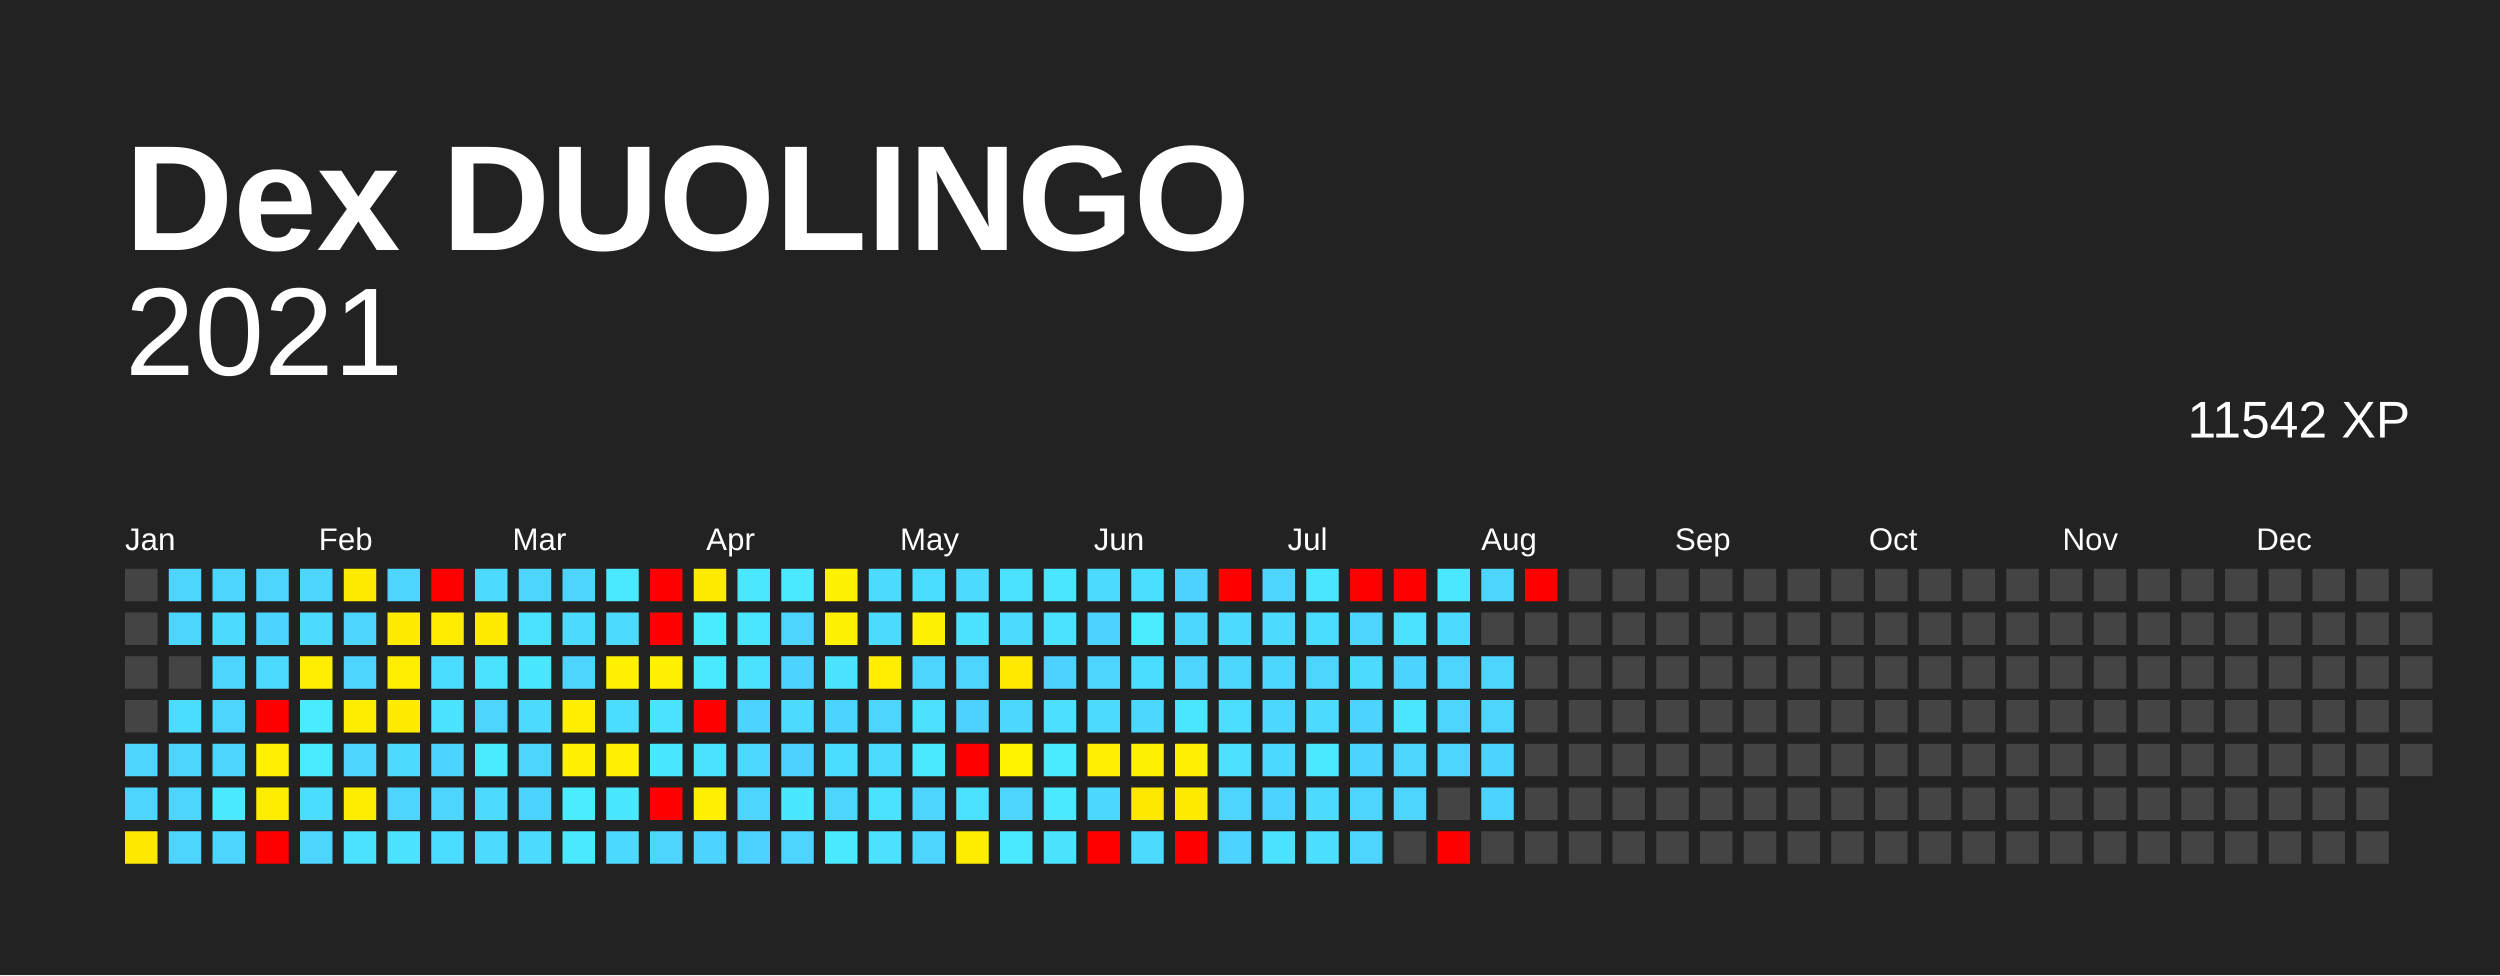
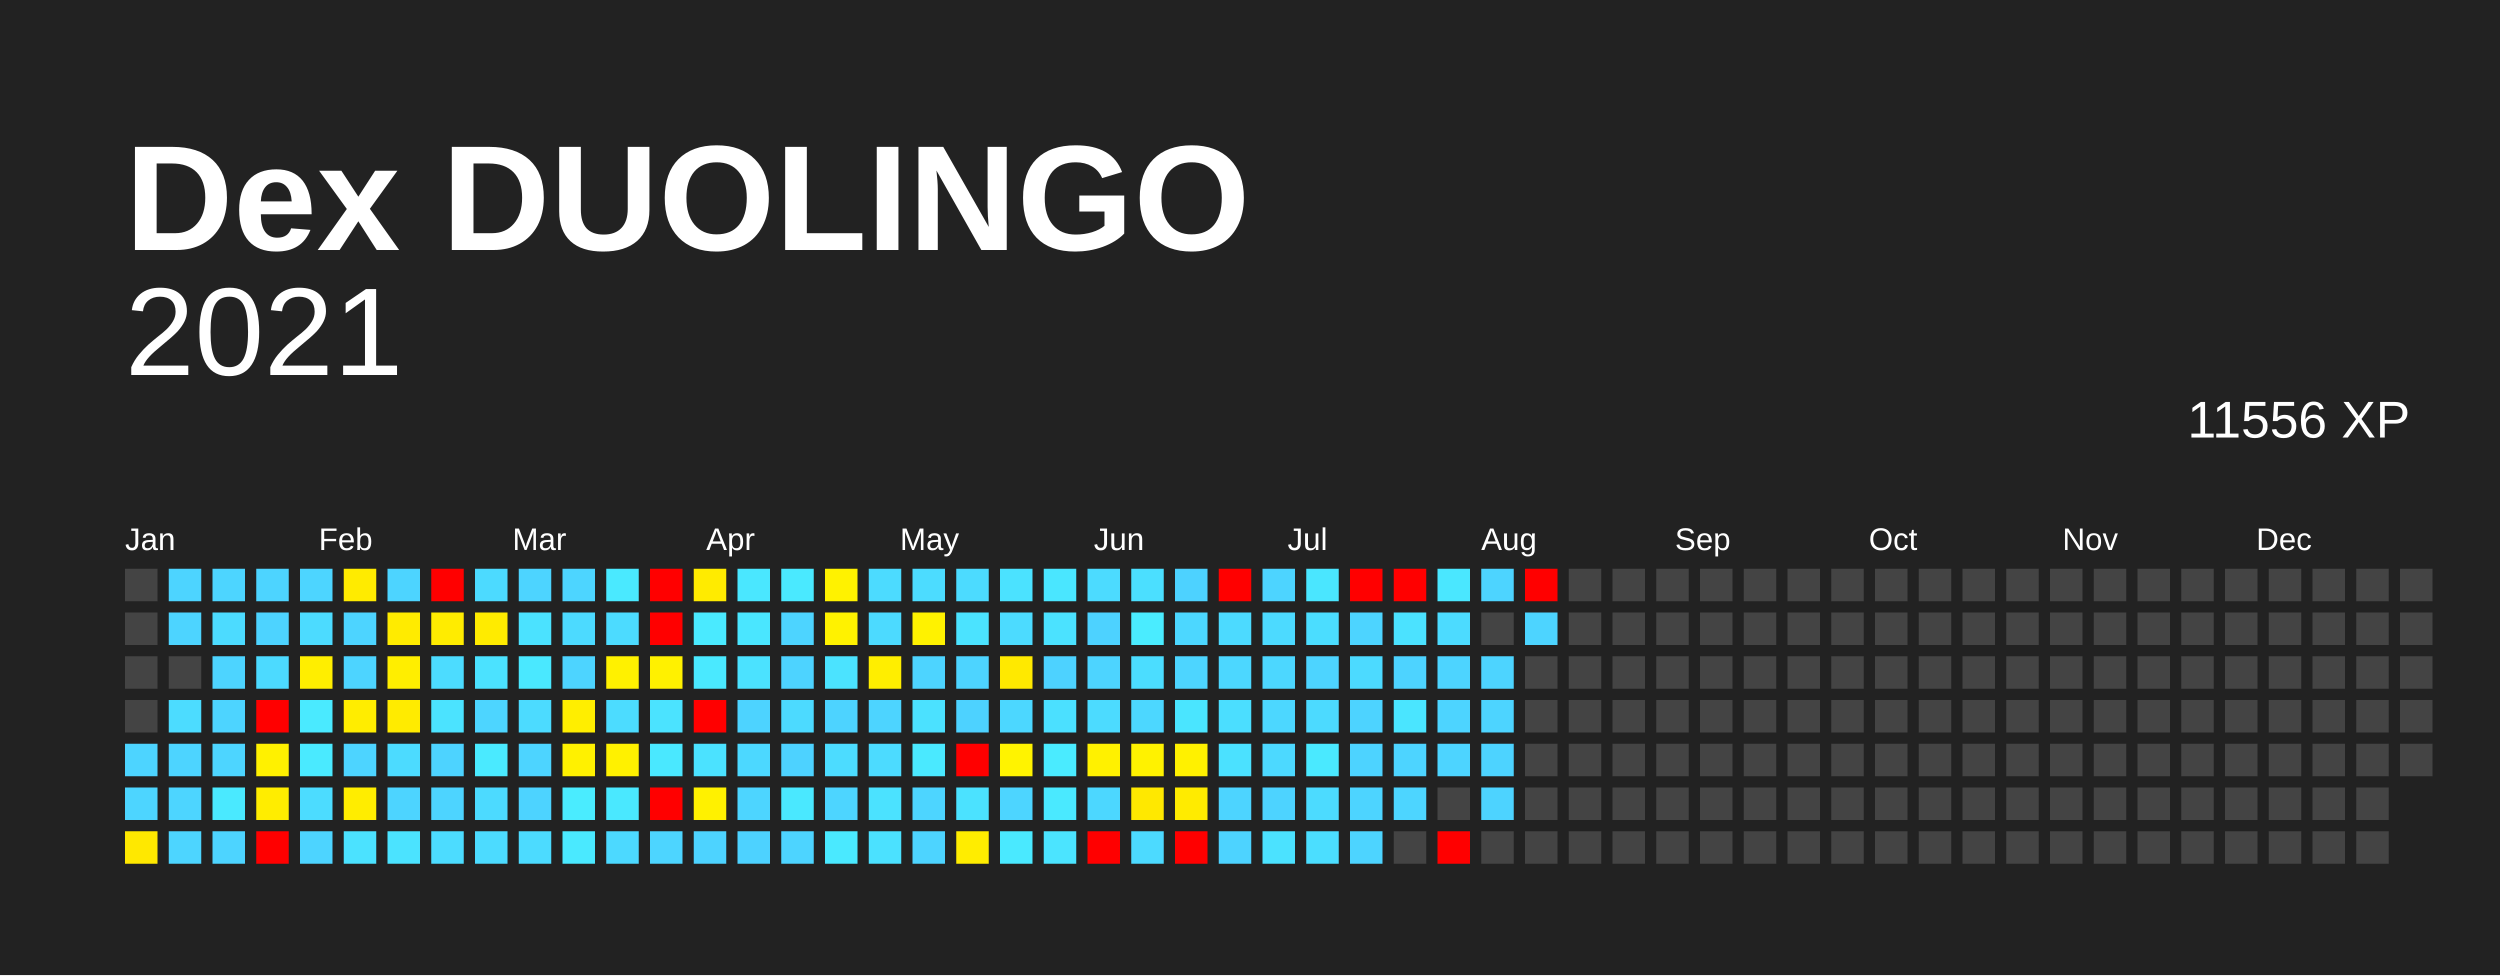
<svg xmlns="http://www.w3.org/2000/svg" baseProfile="full" height="78mm" version="1.1" viewBox="0,0,200,78" width="200mm">
  <defs />
  <rect fill="#222222" height="78" width="200" x="0" y="0" />
  <text fill="#FFFFFF" style="font-size:12px; font-family:Arial; font-weight:bold;" x="10" y="20">Dex DUOLINGO</text>
  <text alignment-baseline="hanging" fill="#FFFFFF" style="font-size:10.0px; font-family:Arial;" x="10" y="30">2021</text>
-   <text alignment-baseline="hanging" fill="#FFFFFF" style="font-size:4.125px; font-family:Arial;" x="175" y="35">11542 XP</text>
+   <text alignment-baseline="hanging" fill="#FFFFFF" style="font-size:4.125px; font-family:Arial;" x="175" y="35">11556 XP</text>
  <text fill="#FFFFFF" style="font-size:2.5px; font-family:Arial" x="10.0" y="44">Jan</text>
  <text fill="#FFFFFF" style="font-size:2.5px; font-family:Arial" x="25.5" y="44">Feb</text>
  <text fill="#FFFFFF" style="font-size:2.5px; font-family:Arial" x="41.0" y="44">Mar</text>
  <text fill="#FFFFFF" style="font-size:2.5px; font-family:Arial" x="56.5" y="44">Apr</text>
  <text fill="#FFFFFF" style="font-size:2.5px; font-family:Arial" x="72.0" y="44">May</text>
  <text fill="#FFFFFF" style="font-size:2.5px; font-family:Arial" x="87.5" y="44">Jun</text>
  <text fill="#FFFFFF" style="font-size:2.5px; font-family:Arial" x="103.0" y="44">Jul</text>
  <text fill="#FFFFFF" style="font-size:2.5px; font-family:Arial" x="118.5" y="44">Aug</text>
  <text fill="#FFFFFF" style="font-size:2.5px; font-family:Arial" x="134.0" y="44">Sep</text>
  <text fill="#FFFFFF" style="font-size:2.5px; font-family:Arial" x="149.5" y="44">Oct</text>
  <text fill="#FFFFFF" style="font-size:2.5px; font-family:Arial" x="165.0" y="44">Nov</text>
  <text fill="#FFFFFF" style="font-size:2.5px; font-family:Arial" x="180.5" y="44">Dec</text>
  <rect fill="#444444" height="2.6" width="2.6" x="10.0" y="45.5" />
  <rect fill="#444444" height="2.6" width="2.6" x="10.0" y="49.0" />
  <rect fill="#444444" height="2.6" width="2.6" x="10.0" y="52.5" />
  <rect fill="#444444" height="2.6" width="2.6" x="10.0" y="56.0" />
  <rect fill="#4dd4ff" height="2.6" width="2.6" x="10.0" y="59.5" />
  <rect fill="#4dd5ff" height="2.6" width="2.6" x="10.0" y="63.0" />
  <rect fill="#ffe800" height="2.6" width="2.6" x="10.0" y="66.5" />
  <rect fill="#4dd4ff" height="2.6" width="2.6" x="13.5" y="45.5" />
  <rect fill="#4dd4ff" height="2.6" width="2.6" x="13.5" y="49.0" />
  <rect fill="#444444" height="2.6" width="2.6" x="13.5" y="52.5" />
  <rect fill="#4cdcff" height="2.6" width="2.6" x="13.5" y="56.0" />
  <rect fill="#4dd4ff" height="2.6" width="2.6" x="13.5" y="59.5" />
  <rect fill="#4dd5ff" height="2.6" width="2.6" x="13.5" y="63.0" />
  <rect fill="#4dd5ff" height="2.6" width="2.6" x="13.5" y="66.5" />
  <rect fill="#4dd5ff" height="2.6" width="2.6" x="17.0" y="45.5" />
  <rect fill="#4cdbff" height="2.6" width="2.6" x="17.0" y="49.0" />
  <rect fill="#4dd4ff" height="2.6" width="2.6" x="17.0" y="52.5" />
  <rect fill="#4dd4ff" height="2.6" width="2.6" x="17.0" y="56.0" />
  <rect fill="#4dd5ff" height="2.6" width="2.6" x="17.0" y="59.5" />
  <rect fill="#4ae9ff" height="2.6" width="2.6" x="17.0" y="63.0" />
  <rect fill="#4dd4ff" height="2.6" width="2.6" x="17.0" y="66.5" />
  <rect fill="#4dd4ff" height="2.6" width="2.6" x="20.5" y="45.5" />
  <rect fill="#4dd3ff" height="2.6" width="2.6" x="20.5" y="49.0" />
  <rect fill="#4cdaff" height="2.6" width="2.6" x="20.5" y="52.5" />
  <rect fill="red" height="2.6" width="2.6" x="20.5" y="56.0" />
  <rect fill="#fff100" height="2.6" width="2.6" x="20.5" y="59.5" />
  <rect fill="#ffed00" height="2.6" width="2.6" x="20.5" y="63.0" />
  <rect fill="red" height="2.6" width="2.6" x="20.5" y="66.5" />
  <rect fill="#4dd5ff" height="2.6" width="2.6" x="24.0" y="45.5" />
  <rect fill="#4cdbff" height="2.6" width="2.6" x="24.0" y="49.0" />
  <rect fill="#ffee00" height="2.6" width="2.6" x="24.0" y="52.5" />
  <rect fill="#4aeaff" height="2.6" width="2.6" x="24.0" y="56.0" />
  <rect fill="#4aeaff" height="2.6" width="2.6" x="24.0" y="59.5" />
  <rect fill="#4cdcff" height="2.6" width="2.6" x="24.0" y="63.0" />
  <rect fill="#4dd4ff" height="2.6" width="2.6" x="24.0" y="66.5" />
  <rect fill="#ffeb00" height="2.6" width="2.6" x="27.5" y="45.5" />
  <rect fill="#4dd4ff" height="2.6" width="2.6" x="27.5" y="49.0" />
  <rect fill="#4dd4ff" height="2.6" width="2.6" x="27.5" y="52.5" />
  <rect fill="#ffed00" height="2.6" width="2.6" x="27.5" y="56.0" />
  <rect fill="#4dd4ff" height="2.6" width="2.6" x="27.5" y="59.5" />
  <rect fill="#ffed00" height="2.6" width="2.6" x="27.5" y="63.0" />
  <rect fill="#4be2ff" height="2.6" width="2.6" x="27.5" y="66.5" />
  <rect fill="#4dd4ff" height="2.6" width="2.6" x="31.0" y="45.5" />
  <rect fill="#ffeb00" height="2.6" width="2.6" x="31.0" y="49.0" />
  <rect fill="#ffee00" height="2.6" width="2.6" x="31.0" y="52.5" />
  <rect fill="#ffeb00" height="2.6" width="2.6" x="31.0" y="56.0" />
  <rect fill="#4cdbff" height="2.6" width="2.6" x="31.0" y="59.5" />
  <rect fill="#4dd4ff" height="2.6" width="2.6" x="31.0" y="63.0" />
  <rect fill="#4be3ff" height="2.6" width="2.6" x="31.0" y="66.5" />
  <rect fill="red" height="2.6" width="2.6" x="34.5" y="45.5" />
  <rect fill="#ffec00" height="2.6" width="2.6" x="34.5" y="49.0" />
  <rect fill="#4cdcff" height="2.6" width="2.6" x="34.5" y="52.5" />
  <rect fill="#4be3ff" height="2.6" width="2.6" x="34.5" y="56.0" />
  <rect fill="#4dd3ff" height="2.6" width="2.6" x="34.5" y="59.5" />
  <rect fill="#4dd4ff" height="2.6" width="2.6" x="34.5" y="63.0" />
  <rect fill="#4cdcff" height="2.6" width="2.6" x="34.5" y="66.5" />
  <rect fill="#4cdaff" height="2.6" width="2.6" x="38.0" y="45.5" />
  <rect fill="#ffeb00" height="2.6" width="2.6" x="38.0" y="49.0" />
  <rect fill="#4be2ff" height="2.6" width="2.6" x="38.0" y="52.5" />
  <rect fill="#4dd5ff" height="2.6" width="2.6" x="38.0" y="56.0" />
  <rect fill="#4aeaff" height="2.6" width="2.6" x="38.0" y="59.5" />
  <rect fill="#4cdaff" height="2.6" width="2.6" x="38.0" y="63.0" />
  <rect fill="#4cdbff" height="2.6" width="2.6" x="38.0" y="66.5" />
  <rect fill="#4dd4ff" height="2.6" width="2.6" x="41.5" y="45.5" />
  <rect fill="#4be2ff" height="2.6" width="2.6" x="41.5" y="49.0" />
  <rect fill="#4ae8ff" height="2.6" width="2.6" x="41.5" y="52.5" />
  <rect fill="#4cdbff" height="2.6" width="2.6" x="41.5" y="56.0" />
  <rect fill="#4dd4ff" height="2.6" width="2.6" x="41.5" y="59.5" />
  <rect fill="#4dd3ff" height="2.6" width="2.6" x="41.5" y="63.0" />
  <rect fill="#4cdbff" height="2.6" width="2.6" x="41.5" y="66.5" />
  <rect fill="#4dd5ff" height="2.6" width="2.6" x="45.0" y="45.5" />
  <rect fill="#4cdaff" height="2.6" width="2.6" x="45.0" y="49.0" />
  <rect fill="#4dd4ff" height="2.6" width="2.6" x="45.0" y="52.5" />
  <rect fill="#ffee00" height="2.6" width="2.6" x="45.0" y="56.0" />
  <rect fill="#fff100" height="2.6" width="2.6" x="45.0" y="59.5" />
  <rect fill="#4aecff" height="2.6" width="2.6" x="45.0" y="63.0" />
  <rect fill="#4ae9ff" height="2.6" width="2.6" x="45.0" y="66.5" />
  <rect fill="#4ae9ff" height="2.6" width="2.6" x="48.5" y="45.5" />
  <rect fill="#4cdbff" height="2.6" width="2.6" x="48.5" y="49.0" />
  <rect fill="#fff100" height="2.6" width="2.6" x="48.5" y="52.5" />
  <rect fill="#4cdcff" height="2.6" width="2.6" x="48.5" y="56.0" />
  <rect fill="#fff100" height="2.6" width="2.6" x="48.5" y="59.5" />
  <rect fill="#4ae8ff" height="2.6" width="2.6" x="48.5" y="63.0" />
  <rect fill="#4cd9ff" height="2.6" width="2.6" x="48.5" y="66.5" />
  <rect fill="red" height="2.6" width="2.6" x="52.0" y="45.5" />
  <rect fill="red" height="2.6" width="2.6" x="52.0" y="49.0" />
  <rect fill="#fff100" height="2.6" width="2.6" x="52.0" y="52.5" />
  <rect fill="#4be3ff" height="2.6" width="2.6" x="52.0" y="56.0" />
  <rect fill="#4ae8ff" height="2.6" width="2.6" x="52.0" y="59.5" />
  <rect fill="red" height="2.6" width="2.6" x="52.0" y="63.0" />
  <rect fill="#4dd5ff" height="2.6" width="2.6" x="52.0" y="66.5" />
  <rect fill="#ffeb00" height="2.6" width="2.6" x="55.5" y="45.5" />
  <rect fill="#4aeaff" height="2.6" width="2.6" x="55.5" y="49.0" />
  <rect fill="#4ae9ff" height="2.6" width="2.6" x="55.5" y="52.5" />
  <rect fill="red" height="2.6" width="2.6" x="55.5" y="56.0" />
  <rect fill="#4be2ff" height="2.6" width="2.6" x="55.5" y="59.5" />
  <rect fill="#fff100" height="2.6" width="2.6" x="55.5" y="63.0" />
  <rect fill="#4dd3ff" height="2.6" width="2.6" x="55.5" y="66.5" />
  <rect fill="#4ae7ff" height="2.6" width="2.6" x="59.0" y="45.5" />
  <rect fill="#4ae6ff" height="2.6" width="2.6" x="59.0" y="49.0" />
  <rect fill="#4be2ff" height="2.6" width="2.6" x="59.0" y="52.5" />
  <rect fill="#4dd3ff" height="2.6" width="2.6" x="59.0" y="56.0" />
  <rect fill="#4cd8ff" height="2.6" width="2.6" x="59.0" y="59.5" />
  <rect fill="#4dd5ff" height="2.6" width="2.6" x="59.0" y="63.0" />
  <rect fill="#4dd2ff" height="2.6" width="2.6" x="59.0" y="66.5" />
  <rect fill="#4ae9ff" height="2.6" width="2.6" x="62.5" y="45.5" />
  <rect fill="#4dd4ff" height="2.6" width="2.6" x="62.5" y="49.0" />
  <rect fill="#4dd3ff" height="2.6" width="2.6" x="62.5" y="52.5" />
  <rect fill="#4cdaff" height="2.6" width="2.6" x="62.5" y="56.0" />
  <rect fill="#4dd2ff" height="2.6" width="2.6" x="62.5" y="59.5" />
  <rect fill="#4ae8ff" height="2.6" width="2.6" x="62.5" y="63.0" />
  <rect fill="#4dd4ff" height="2.6" width="2.6" x="62.5" y="66.5" />
  <rect fill="#fff200" height="2.6" width="2.6" x="66.0" y="45.5" />
  <rect fill="#fff200" height="2.6" width="2.6" x="66.0" y="49.0" />
  <rect fill="#4be3ff" height="2.6" width="2.6" x="66.0" y="52.5" />
  <rect fill="#4dd3ff" height="2.6" width="2.6" x="66.0" y="56.0" />
  <rect fill="#4cdcff" height="2.6" width="2.6" x="66.0" y="59.5" />
  <rect fill="#4dd5ff" height="2.6" width="2.6" x="66.0" y="63.0" />
  <rect fill="#4ae9ff" height="2.6" width="2.6" x="66.0" y="66.5" />
  <rect fill="#4cdbff" height="2.6" width="2.6" x="69.5" y="45.5" />
  <rect fill="#4cdaff" height="2.6" width="2.6" x="69.5" y="49.0" />
  <rect fill="#ffee00" height="2.6" width="2.6" x="69.5" y="52.5" />
  <rect fill="#4dd4ff" height="2.6" width="2.6" x="69.5" y="56.0" />
  <rect fill="#4cdbff" height="2.6" width="2.6" x="69.5" y="59.5" />
  <rect fill="#4be2ff" height="2.6" width="2.6" x="69.5" y="63.0" />
  <rect fill="#4be1ff" height="2.6" width="2.6" x="69.5" y="66.5" />
  <rect fill="#4cdcff" height="2.6" width="2.6" x="73.0" y="45.5" />
  <rect fill="#fff200" height="2.6" width="2.6" x="73.0" y="49.0" />
  <rect fill="#4dd4ff" height="2.6" width="2.6" x="73.0" y="52.5" />
  <rect fill="#4be1ff" height="2.6" width="2.6" x="73.0" y="56.0" />
  <rect fill="#4ae9ff" height="2.6" width="2.6" x="73.0" y="59.5" />
  <rect fill="#4dd5ff" height="2.6" width="2.6" x="73.0" y="63.0" />
  <rect fill="#4dd4ff" height="2.6" width="2.6" x="73.0" y="66.5" />
  <rect fill="#4cdbff" height="2.6" width="2.6" x="76.5" y="45.5" />
  <rect fill="#4be3ff" height="2.6" width="2.6" x="76.5" y="49.0" />
  <rect fill="#4dd4ff" height="2.6" width="2.6" x="76.5" y="52.5" />
  <rect fill="#4dd2ff" height="2.6" width="2.6" x="76.5" y="56.0" />
  <rect fill="red" height="2.6" width="2.6" x="76.5" y="59.5" />
  <rect fill="#4be2ff" height="2.6" width="2.6" x="76.5" y="63.0" />
  <rect fill="#ffed00" height="2.6" width="2.6" x="76.5" y="66.5" />
  <rect fill="#4be2ff" height="2.6" width="2.6" x="80.0" y="45.5" />
  <rect fill="#4cdbff" height="2.6" width="2.6" x="80.0" y="49.0" />
  <rect fill="#ffe900" height="2.6" width="2.6" x="80.0" y="52.5" />
  <rect fill="#4cd7ff" height="2.6" width="2.6" x="80.0" y="56.0" />
  <rect fill="#fff300" height="2.6" width="2.6" x="80.0" y="59.5" />
  <rect fill="#4dd5ff" height="2.6" width="2.6" x="80.0" y="63.0" />
  <rect fill="#4ae9ff" height="2.6" width="2.6" x="80.0" y="66.5" />
  <rect fill="#4ae6ff" height="2.6" width="2.6" x="83.5" y="45.5" />
  <rect fill="#4be2ff" height="2.6" width="2.6" x="83.5" y="49.0" />
  <rect fill="#4dd2ff" height="2.6" width="2.6" x="83.5" y="52.5" />
  <rect fill="#4be0ff" height="2.6" width="2.6" x="83.5" y="56.0" />
  <rect fill="#4aebff" height="2.6" width="2.6" x="83.5" y="59.5" />
  <rect fill="#4ae9ff" height="2.6" width="2.6" x="83.5" y="63.0" />
  <rect fill="#4be4ff" height="2.6" width="2.6" x="83.5" y="66.5" />
  <rect fill="#4cdbff" height="2.6" width="2.6" x="87.0" y="45.5" />
  <rect fill="#4dd2ff" height="2.6" width="2.6" x="87.0" y="49.0" />
  <rect fill="#4dd4ff" height="2.6" width="2.6" x="87.0" y="52.5" />
  <rect fill="#4cdbff" height="2.6" width="2.6" x="87.0" y="56.0" />
  <rect fill="#fff100" height="2.6" width="2.6" x="87.0" y="59.5" />
  <rect fill="#4cd7ff" height="2.6" width="2.6" x="87.0" y="63.0" />
  <rect fill="red" height="2.6" width="2.6" x="87.0" y="66.5" />
  <rect fill="#4bdfff" height="2.6" width="2.6" x="90.5" y="45.5" />
  <rect fill="#4aecff" height="2.6" width="2.6" x="90.5" y="49.0" />
  <rect fill="#4bddff" height="2.6" width="2.6" x="90.5" y="52.5" />
  <rect fill="#4cd7ff" height="2.6" width="2.6" x="90.5" y="56.0" />
  <rect fill="#fff200" height="2.6" width="2.6" x="90.5" y="59.5" />
  <rect fill="#ffe800" height="2.6" width="2.6" x="90.5" y="63.0" />
  <rect fill="#4cdaff" height="2.6" width="2.6" x="90.5" y="66.5" />
  <rect fill="#4dd2ff" height="2.6" width="2.6" x="94.0" y="45.5" />
  <rect fill="#4cd7ff" height="2.6" width="2.6" x="94.0" y="49.0" />
  <rect fill="#4dd5ff" height="2.6" width="2.6" x="94.0" y="52.5" />
  <rect fill="#4ae5ff" height="2.6" width="2.6" x="94.0" y="56.0" />
  <rect fill="#fff100" height="2.6" width="2.6" x="94.0" y="59.5" />
  <rect fill="#ffeb00" height="2.6" width="2.6" x="94.0" y="63.0" />
  <rect fill="red" height="2.6" width="2.6" x="94.0" y="66.5" />
  <rect fill="red" height="2.6" width="2.6" x="97.5" y="45.5" />
  <rect fill="#4cdaff" height="2.6" width="2.6" x="97.5" y="49.0" />
  <rect fill="#4cd7ff" height="2.6" width="2.6" x="97.5" y="52.5" />
  <rect fill="#4bdeff" height="2.6" width="2.6" x="97.5" y="56.0" />
  <rect fill="#4be1ff" height="2.6" width="2.6" x="97.5" y="59.5" />
  <rect fill="#4dd4ff" height="2.6" width="2.6" x="97.5" y="63.0" />
  <rect fill="#4dd3ff" height="2.6" width="2.6" x="97.5" y="66.5" />
  <rect fill="#4dd4ff" height="2.6" width="2.6" x="101.0" y="45.5" />
  <rect fill="#4cdaff" height="2.6" width="2.6" x="101.0" y="49.0" />
  <rect fill="#4cd7ff" height="2.6" width="2.6" x="101.0" y="52.5" />
  <rect fill="#4cd7ff" height="2.6" width="2.6" x="101.0" y="56.0" />
  <rect fill="#4cd9ff" height="2.6" width="2.6" x="101.0" y="59.5" />
  <rect fill="#4dd3ff" height="2.6" width="2.6" x="101.0" y="63.0" />
  <rect fill="#4be2ff" height="2.6" width="2.6" x="101.0" y="66.5" />
  <rect fill="#4ae6ff" height="2.6" width="2.6" x="104.5" y="45.5" />
  <rect fill="#4bddff" height="2.6" width="2.6" x="104.5" y="49.0" />
  <rect fill="#4dd4ff" height="2.6" width="2.6" x="104.5" y="52.5" />
  <rect fill="#4cdaff" height="2.6" width="2.6" x="104.5" y="56.0" />
  <rect fill="#4ae9ff" height="2.6" width="2.6" x="104.5" y="59.5" />
  <rect fill="#4cdbff" height="2.6" width="2.6" x="104.5" y="63.0" />
  <rect fill="#4bdeff" height="2.6" width="2.6" x="104.5" y="66.5" />
  <rect fill="red" height="2.6" width="2.6" x="108.0" y="45.5" />
  <rect fill="#4dd4ff" height="2.6" width="2.6" x="108.0" y="49.0" />
  <rect fill="#4cdaff" height="2.6" width="2.6" x="108.0" y="52.5" />
  <rect fill="#4dd3ff" height="2.6" width="2.6" x="108.0" y="56.0" />
  <rect fill="#4dd3ff" height="2.6" width="2.6" x="108.0" y="59.5" />
  <rect fill="#4dd4ff" height="2.6" width="2.6" x="108.0" y="63.0" />
  <rect fill="#4dd4ff" height="2.6" width="2.6" x="108.0" y="66.5" />
  <rect fill="red" height="2.6" width="2.6" x="111.5" y="45.5" />
  <rect fill="#4be2ff" height="2.6" width="2.6" x="111.5" y="49.0" />
  <rect fill="#4dd3ff" height="2.6" width="2.6" x="111.5" y="52.5" />
  <rect fill="#4ae5ff" height="2.6" width="2.6" x="111.5" y="56.0" />
  <rect fill="#4dd4ff" height="2.6" width="2.6" x="111.5" y="59.5" />
  <rect fill="#4dd5ff" height="2.6" width="2.6" x="111.5" y="63.0" />
  <rect fill="#444444" height="2.6" width="2.6" x="111.5" y="66.5" />
  <rect fill="#4ae7ff" height="2.6" width="2.6" x="115.0" y="45.5" />
  <rect fill="#4cdbff" height="2.6" width="2.6" x="115.0" y="49.0" />
  <rect fill="#4dd4ff" height="2.6" width="2.6" x="115.0" y="52.5" />
  <rect fill="#4dd4ff" height="2.6" width="2.6" x="115.0" y="56.0" />
  <rect fill="#4dd4ff" height="2.6" width="2.6" x="115.0" y="59.5" />
  <rect fill="#444444" height="2.6" width="2.6" x="115.0" y="63.0" />
  <rect fill="red" height="2.6" width="2.6" x="115.0" y="66.5" />
  <rect fill="#4dd4ff" height="2.6" width="2.6" x="118.5" y="45.5" />
  <rect fill="#444444" height="2.6" width="2.6" x="118.5" y="49.0" />
  <rect fill="#4dd4ff" height="2.6" width="2.6" x="118.5" y="52.5" />
  <rect fill="#4dd4ff" height="2.6" width="2.6" x="118.5" y="56.0" />
  <rect fill="#4dd3ff" height="2.6" width="2.6" x="118.5" y="59.5" />
  <rect fill="#4dd3ff" height="2.6" width="2.6" x="118.5" y="63.0" />
  <rect fill="#444444" height="2.6" width="2.6" x="118.5" y="66.5" />
  <rect fill="red" height="2.6" width="2.6" x="122.0" y="45.5" />
-   <rect fill="#444444" height="2.6" width="2.6" x="122.0" y="49.0" />
+   <rect fill="#4dd4ff" height="2.6" width="2.6" x="122.0" y="49.0" />
  <rect fill="#444444" height="2.6" width="2.6" x="122.0" y="52.5" />
  <rect fill="#444444" height="2.6" width="2.6" x="122.0" y="56.0" />
  <rect fill="#444444" height="2.6" width="2.6" x="122.0" y="59.5" />
  <rect fill="#444444" height="2.6" width="2.6" x="122.0" y="63.0" />
  <rect fill="#444444" height="2.6" width="2.6" x="122.0" y="66.5" />
  <rect fill="#444444" height="2.6" width="2.6" x="125.5" y="45.5" />
  <rect fill="#444444" height="2.6" width="2.6" x="125.5" y="49.0" />
  <rect fill="#444444" height="2.6" width="2.6" x="125.5" y="52.5" />
  <rect fill="#444444" height="2.6" width="2.6" x="125.5" y="56.0" />
  <rect fill="#444444" height="2.6" width="2.6" x="125.5" y="59.5" />
  <rect fill="#444444" height="2.6" width="2.6" x="125.5" y="63.0" />
  <rect fill="#444444" height="2.6" width="2.6" x="125.5" y="66.5" />
  <rect fill="#444444" height="2.6" width="2.6" x="129.0" y="45.5" />
  <rect fill="#444444" height="2.6" width="2.6" x="129.0" y="49.0" />
  <rect fill="#444444" height="2.6" width="2.6" x="129.0" y="52.5" />
  <rect fill="#444444" height="2.6" width="2.6" x="129.0" y="56.0" />
  <rect fill="#444444" height="2.6" width="2.6" x="129.0" y="59.5" />
  <rect fill="#444444" height="2.6" width="2.6" x="129.0" y="63.0" />
  <rect fill="#444444" height="2.6" width="2.6" x="129.0" y="66.5" />
  <rect fill="#444444" height="2.6" width="2.6" x="132.5" y="45.5" />
  <rect fill="#444444" height="2.6" width="2.6" x="132.5" y="49.0" />
  <rect fill="#444444" height="2.6" width="2.6" x="132.5" y="52.5" />
  <rect fill="#444444" height="2.6" width="2.6" x="132.5" y="56.0" />
  <rect fill="#444444" height="2.6" width="2.6" x="132.5" y="59.5" />
  <rect fill="#444444" height="2.6" width="2.6" x="132.5" y="63.0" />
  <rect fill="#444444" height="2.6" width="2.6" x="132.5" y="66.5" />
  <rect fill="#444444" height="2.6" width="2.6" x="136.0" y="45.5" />
  <rect fill="#444444" height="2.6" width="2.6" x="136.0" y="49.0" />
  <rect fill="#444444" height="2.6" width="2.6" x="136.0" y="52.5" />
  <rect fill="#444444" height="2.6" width="2.6" x="136.0" y="56.0" />
  <rect fill="#444444" height="2.6" width="2.6" x="136.0" y="59.5" />
  <rect fill="#444444" height="2.6" width="2.6" x="136.0" y="63.0" />
  <rect fill="#444444" height="2.6" width="2.6" x="136.0" y="66.5" />
  <rect fill="#444444" height="2.6" width="2.6" x="139.5" y="45.5" />
  <rect fill="#444444" height="2.6" width="2.6" x="139.5" y="49.0" />
  <rect fill="#444444" height="2.6" width="2.6" x="139.5" y="52.5" />
  <rect fill="#444444" height="2.6" width="2.6" x="139.5" y="56.0" />
  <rect fill="#444444" height="2.6" width="2.6" x="139.5" y="59.5" />
  <rect fill="#444444" height="2.6" width="2.6" x="139.5" y="63.0" />
  <rect fill="#444444" height="2.6" width="2.6" x="139.5" y="66.5" />
  <rect fill="#444444" height="2.6" width="2.6" x="143.0" y="45.5" />
  <rect fill="#444444" height="2.6" width="2.6" x="143.0" y="49.0" />
  <rect fill="#444444" height="2.6" width="2.6" x="143.0" y="52.5" />
  <rect fill="#444444" height="2.6" width="2.6" x="143.0" y="56.0" />
  <rect fill="#444444" height="2.6" width="2.6" x="143.0" y="59.5" />
  <rect fill="#444444" height="2.6" width="2.6" x="143.0" y="63.0" />
  <rect fill="#444444" height="2.6" width="2.6" x="143.0" y="66.5" />
  <rect fill="#444444" height="2.6" width="2.6" x="146.5" y="45.5" />
  <rect fill="#444444" height="2.6" width="2.6" x="146.5" y="49.0" />
  <rect fill="#444444" height="2.6" width="2.6" x="146.5" y="52.5" />
  <rect fill="#444444" height="2.6" width="2.6" x="146.5" y="56.0" />
  <rect fill="#444444" height="2.6" width="2.6" x="146.5" y="59.5" />
  <rect fill="#444444" height="2.6" width="2.6" x="146.5" y="63.0" />
  <rect fill="#444444" height="2.6" width="2.6" x="146.5" y="66.5" />
  <rect fill="#444444" height="2.6" width="2.6" x="150.0" y="45.5" />
  <rect fill="#444444" height="2.6" width="2.6" x="150.0" y="49.0" />
  <rect fill="#444444" height="2.6" width="2.6" x="150.0" y="52.5" />
  <rect fill="#444444" height="2.6" width="2.6" x="150.0" y="56.0" />
  <rect fill="#444444" height="2.6" width="2.6" x="150.0" y="59.5" />
  <rect fill="#444444" height="2.6" width="2.6" x="150.0" y="63.0" />
  <rect fill="#444444" height="2.6" width="2.6" x="150.0" y="66.5" />
  <rect fill="#444444" height="2.6" width="2.6" x="153.5" y="45.5" />
  <rect fill="#444444" height="2.6" width="2.6" x="153.5" y="49.0" />
  <rect fill="#444444" height="2.6" width="2.6" x="153.5" y="52.5" />
  <rect fill="#444444" height="2.6" width="2.6" x="153.5" y="56.0" />
  <rect fill="#444444" height="2.6" width="2.6" x="153.5" y="59.5" />
  <rect fill="#444444" height="2.6" width="2.6" x="153.5" y="63.0" />
  <rect fill="#444444" height="2.6" width="2.6" x="153.5" y="66.5" />
  <rect fill="#444444" height="2.6" width="2.6" x="157.0" y="45.5" />
  <rect fill="#444444" height="2.6" width="2.6" x="157.0" y="49.0" />
  <rect fill="#444444" height="2.6" width="2.6" x="157.0" y="52.5" />
  <rect fill="#444444" height="2.6" width="2.6" x="157.0" y="56.0" />
  <rect fill="#444444" height="2.6" width="2.6" x="157.0" y="59.5" />
  <rect fill="#444444" height="2.6" width="2.6" x="157.0" y="63.0" />
  <rect fill="#444444" height="2.6" width="2.6" x="157.0" y="66.5" />
  <rect fill="#444444" height="2.6" width="2.6" x="160.5" y="45.5" />
  <rect fill="#444444" height="2.6" width="2.6" x="160.5" y="49.0" />
  <rect fill="#444444" height="2.6" width="2.6" x="160.5" y="52.5" />
  <rect fill="#444444" height="2.6" width="2.6" x="160.5" y="56.0" />
  <rect fill="#444444" height="2.6" width="2.6" x="160.5" y="59.5" />
  <rect fill="#444444" height="2.6" width="2.6" x="160.5" y="63.0" />
  <rect fill="#444444" height="2.6" width="2.6" x="160.5" y="66.5" />
  <rect fill="#444444" height="2.6" width="2.6" x="164.0" y="45.5" />
  <rect fill="#444444" height="2.6" width="2.6" x="164.0" y="49.0" />
  <rect fill="#444444" height="2.6" width="2.6" x="164.0" y="52.5" />
  <rect fill="#444444" height="2.6" width="2.6" x="164.0" y="56.0" />
  <rect fill="#444444" height="2.6" width="2.6" x="164.0" y="59.5" />
  <rect fill="#444444" height="2.6" width="2.6" x="164.0" y="63.0" />
  <rect fill="#444444" height="2.6" width="2.6" x="164.0" y="66.5" />
  <rect fill="#444444" height="2.6" width="2.6" x="167.5" y="45.5" />
  <rect fill="#444444" height="2.6" width="2.6" x="167.5" y="49.0" />
  <rect fill="#444444" height="2.6" width="2.6" x="167.5" y="52.5" />
  <rect fill="#444444" height="2.6" width="2.6" x="167.5" y="56.0" />
  <rect fill="#444444" height="2.6" width="2.6" x="167.5" y="59.5" />
  <rect fill="#444444" height="2.6" width="2.6" x="167.5" y="63.0" />
  <rect fill="#444444" height="2.6" width="2.6" x="167.5" y="66.5" />
  <rect fill="#444444" height="2.6" width="2.6" x="171.0" y="45.5" />
  <rect fill="#444444" height="2.6" width="2.6" x="171.0" y="49.0" />
  <rect fill="#444444" height="2.6" width="2.6" x="171.0" y="52.5" />
  <rect fill="#444444" height="2.6" width="2.6" x="171.0" y="56.0" />
  <rect fill="#444444" height="2.6" width="2.6" x="171.0" y="59.5" />
  <rect fill="#444444" height="2.6" width="2.6" x="171.0" y="63.0" />
  <rect fill="#444444" height="2.6" width="2.6" x="171.0" y="66.5" />
  <rect fill="#444444" height="2.6" width="2.6" x="174.5" y="45.5" />
  <rect fill="#444444" height="2.6" width="2.6" x="174.5" y="49.0" />
  <rect fill="#444444" height="2.6" width="2.6" x="174.5" y="52.5" />
  <rect fill="#444444" height="2.6" width="2.6" x="174.5" y="56.0" />
  <rect fill="#444444" height="2.6" width="2.6" x="174.5" y="59.5" />
  <rect fill="#444444" height="2.6" width="2.6" x="174.5" y="63.0" />
  <rect fill="#444444" height="2.6" width="2.6" x="174.5" y="66.5" />
  <rect fill="#444444" height="2.6" width="2.6" x="178.0" y="45.5" />
  <rect fill="#444444" height="2.6" width="2.6" x="178.0" y="49.0" />
  <rect fill="#444444" height="2.6" width="2.6" x="178.0" y="52.5" />
  <rect fill="#444444" height="2.6" width="2.6" x="178.0" y="56.0" />
  <rect fill="#444444" height="2.6" width="2.6" x="178.0" y="59.5" />
  <rect fill="#444444" height="2.6" width="2.6" x="178.0" y="63.0" />
  <rect fill="#444444" height="2.6" width="2.6" x="178.0" y="66.5" />
  <rect fill="#444444" height="2.6" width="2.6" x="181.5" y="45.5" />
  <rect fill="#444444" height="2.6" width="2.6" x="181.5" y="49.0" />
  <rect fill="#444444" height="2.6" width="2.6" x="181.5" y="52.5" />
  <rect fill="#444444" height="2.6" width="2.6" x="181.5" y="56.0" />
  <rect fill="#444444" height="2.6" width="2.6" x="181.5" y="59.5" />
  <rect fill="#444444" height="2.6" width="2.6" x="181.5" y="63.0" />
  <rect fill="#444444" height="2.6" width="2.6" x="181.5" y="66.5" />
  <rect fill="#444444" height="2.6" width="2.6" x="185.0" y="45.5" />
  <rect fill="#444444" height="2.6" width="2.6" x="185.0" y="49.0" />
  <rect fill="#444444" height="2.6" width="2.6" x="185.0" y="52.5" />
  <rect fill="#444444" height="2.6" width="2.6" x="185.0" y="56.0" />
  <rect fill="#444444" height="2.6" width="2.6" x="185.0" y="59.5" />
  <rect fill="#444444" height="2.6" width="2.6" x="185.0" y="63.0" />
  <rect fill="#444444" height="2.6" width="2.6" x="185.0" y="66.5" />
  <rect fill="#444444" height="2.6" width="2.6" x="188.5" y="45.5" />
  <rect fill="#444444" height="2.6" width="2.6" x="188.5" y="49.0" />
  <rect fill="#444444" height="2.6" width="2.6" x="188.5" y="52.5" />
  <rect fill="#444444" height="2.6" width="2.6" x="188.5" y="56.0" />
  <rect fill="#444444" height="2.6" width="2.6" x="188.5" y="59.5" />
  <rect fill="#444444" height="2.6" width="2.6" x="188.5" y="63.0" />
  <rect fill="#444444" height="2.6" width="2.6" x="188.5" y="66.5" />
  <rect fill="#444444" height="2.6" width="2.6" x="192.0" y="45.5" />
  <rect fill="#444444" height="2.6" width="2.6" x="192.0" y="49.0" />
  <rect fill="#444444" height="2.6" width="2.6" x="192.0" y="52.5" />
  <rect fill="#444444" height="2.6" width="2.6" x="192.0" y="56.0" />
  <rect fill="#444444" height="2.6" width="2.6" x="192.0" y="59.5" />
</svg>
